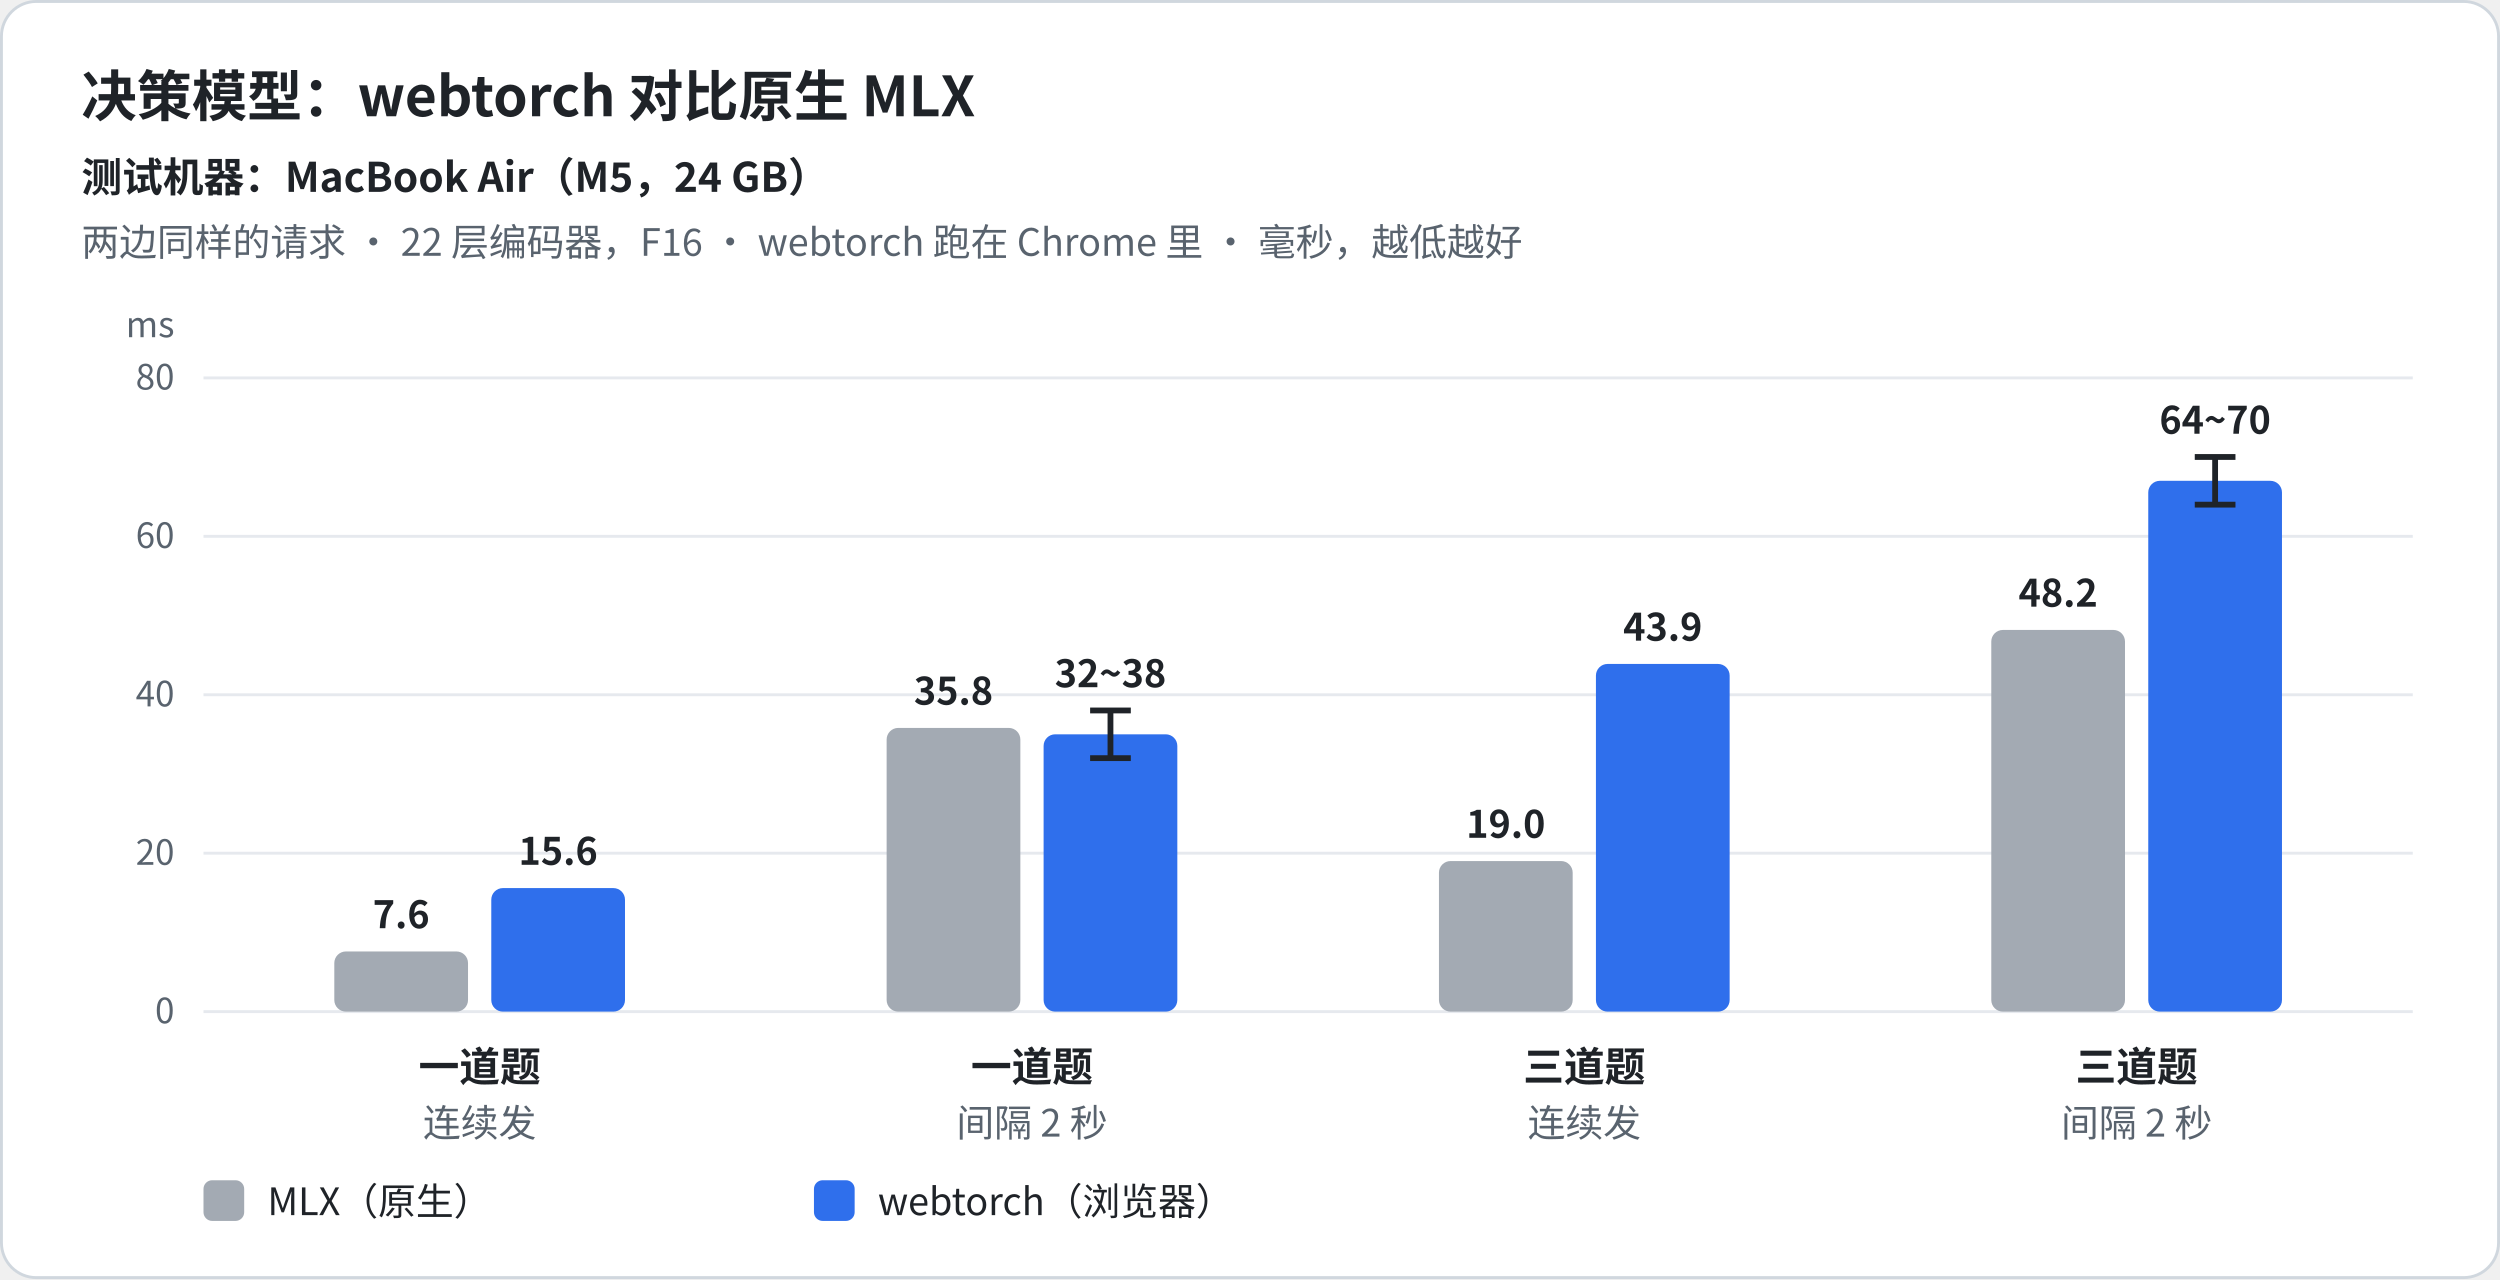
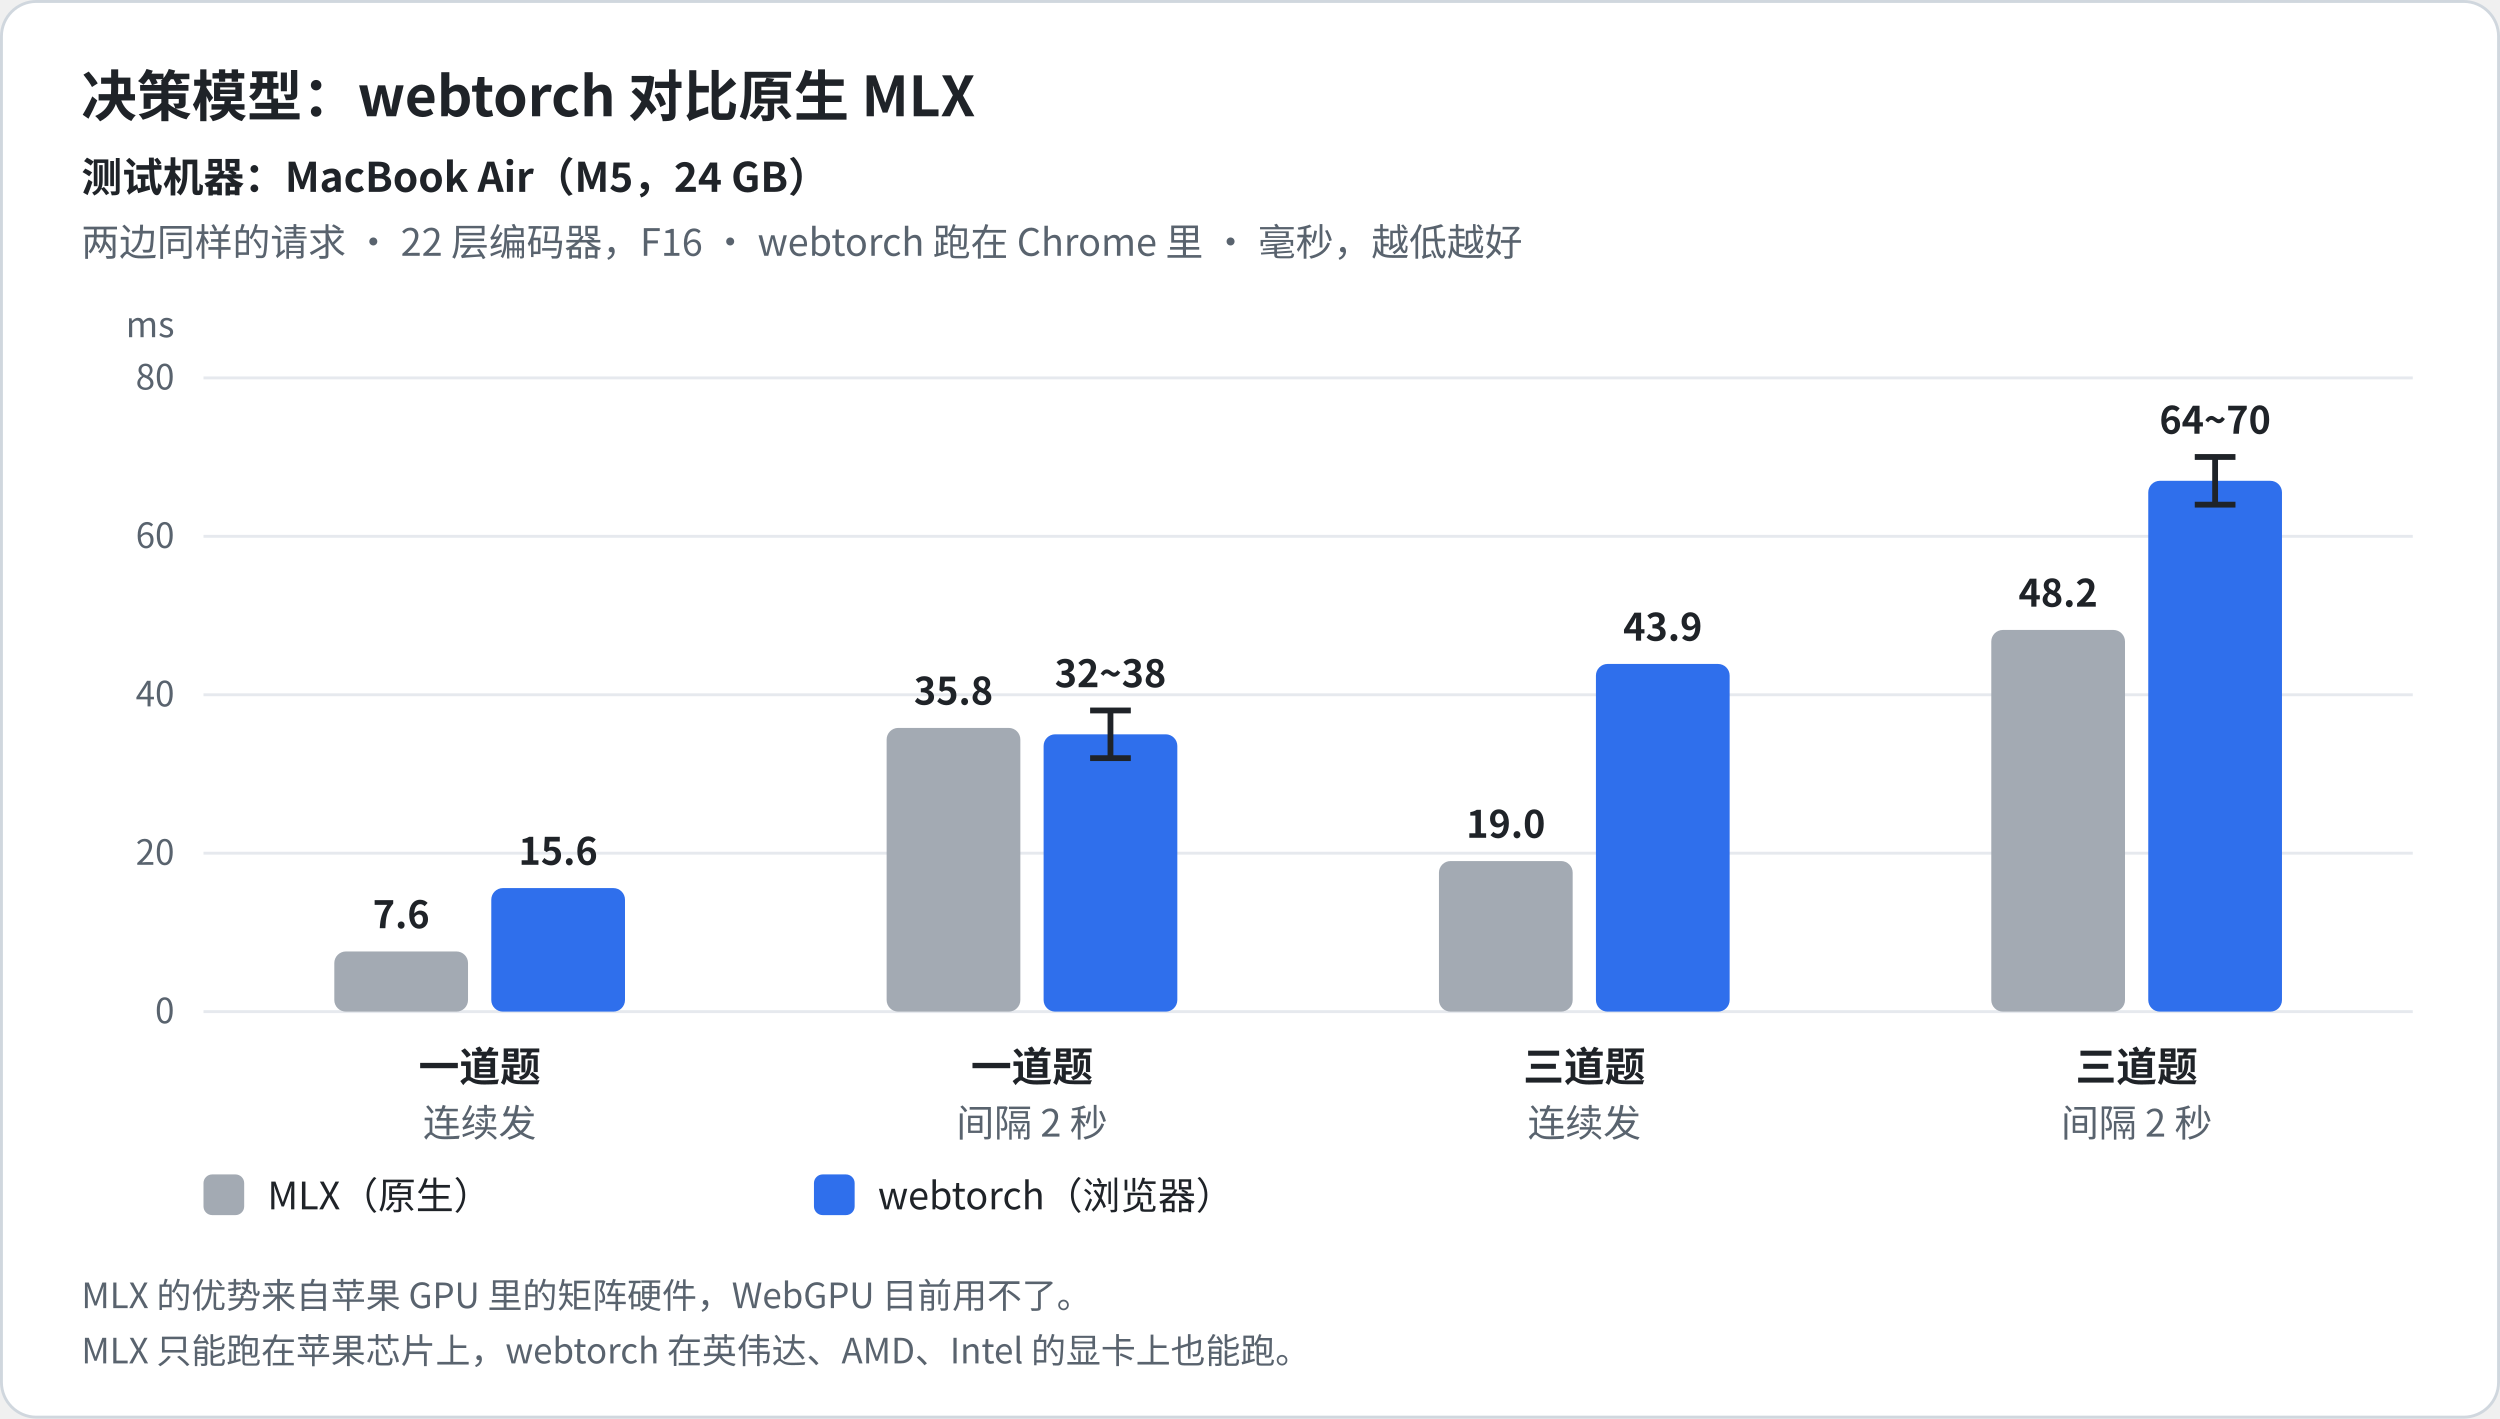
- <svg xmlns="http://www.w3.org/2000/svg" width="860" height="440" viewBox="0 0 860 440" font-family="-apple-system, BlinkMacSystemFont, 'Segoe UI', 'PingFang SC', 'Hiragino Sans GB', 'Microsoft YaHei', 'Noto Sans CJK SC', Helvetica, Arial, sans-serif">
-   <rect x="0.5" y="0.5" width="859" height="439" rx="12" fill="#ffffff" stroke="#d0d7de" />
+ <svg xmlns="http://www.w3.org/2000/svg" width="860" height="488" viewBox="0 0 860 488" font-family="-apple-system, BlinkMacSystemFont, 'Segoe UI', 'PingFang SC', 'Hiragino Sans GB', 'Microsoft YaHei', 'Noto Sans CJK SC', Helvetica, Arial, sans-serif">
+   <rect x="0.5" y="0.5" width="859" height="487" rx="12" fill="#ffffff" stroke="#d0d7de" />
  <text x="28.0" y="40.0" font-size="19" fill="#1f2328" text-anchor="start" font-weight="700">决策模型：webtorch 对比原生 MLX</text>
  <text x="28.0" y="66.0" font-size="14" fill="#1f2328" text-anchor="start" font-weight="600">测试机器：MacBook Air（M5，24 GB）</text>
  <text x="28.0" y="88.0" font-size="13" fill="#59636e" text-anchor="start" font-weight="normal">两边同样的请求 · 22 层编码器，F16 · webtorch 跑在 Chrome 里 · 毫秒，越低越好</text>
  <line x1="70" y1="348.0" x2="830" y2="348.0" stroke="#e6e9ee" />
  <text x="60.0" y="352.0" font-size="12" fill="#59636e" text-anchor="end" font-weight="normal">0</text>
  <line x1="70" y1="293.5" x2="830" y2="293.5" stroke="#e6e9ee" />
  <text x="60.0" y="297.5" font-size="12" fill="#59636e" text-anchor="end" font-weight="normal">20</text>
  <line x1="70" y1="239.0" x2="830" y2="239.0" stroke="#e6e9ee" />
  <text x="60.0" y="243.0" font-size="12" fill="#59636e" text-anchor="end" font-weight="normal">40</text>
  <line x1="70" y1="184.5" x2="830" y2="184.5" stroke="#e6e9ee" />
  <text x="60.0" y="188.5" font-size="12" fill="#59636e" text-anchor="end" font-weight="normal">60</text>
  <line x1="70" y1="130.0" x2="830" y2="130.0" stroke="#e6e9ee" />
  <text x="60.0" y="134.0" font-size="12" fill="#59636e" text-anchor="end" font-weight="normal">80</text>
  <text x="60.0" y="116.0" font-size="12" fill="#59636e" text-anchor="end" font-weight="normal">ms</text>
  <rect x="115.0" y="327.3" width="46" height="20.7" rx="4" fill="#a3aab3" />
  <text x="138.0" y="319.3" font-size="13" fill="#1f2328" text-anchor="middle" font-weight="700">7.6</text>
  <rect x="169.0" y="305.5" width="46" height="42.5" rx="4" fill="#2f6fec" />
  <text x="192.0" y="297.5" font-size="13" fill="#1f2328" text-anchor="middle" font-weight="700">15.6</text>
  <text x="165.0" y="372.0" font-size="14" fill="#1f2328" text-anchor="middle" font-weight="600">一道题</text>
  <text x="165.0" y="391.0" font-size="13" fill="#59636e" text-anchor="middle" font-weight="normal">连续发</text>
  <rect x="305.0" y="250.4" width="46" height="97.6" rx="4" fill="#a3aab3" />
  <text x="328.0" y="242.4" font-size="13" fill="#1f2328" text-anchor="middle" font-weight="700">35.8</text>
  <rect x="359.0" y="252.6" width="46" height="95.4" rx="4" fill="#2f6fec" />
  <line x1="382.0" y1="260.8" x2="382.0" y2="244.4" stroke="#1f2328" stroke-width="2" />
  <line x1="375.0" y1="260.8" x2="389.0" y2="260.8" stroke="#1f2328" stroke-width="2" />
  <line x1="375.0" y1="244.4" x2="389.0" y2="244.4" stroke="#1f2328" stroke-width="2" />
  <text x="382.0" y="236.4" font-size="13" fill="#1f2328" text-anchor="middle" font-weight="700">32~38</text>
  <text x="355.0" y="372.0" font-size="14" fill="#1f2328" text-anchor="middle" font-weight="600">一道题</text>
  <text x="355.0" y="391.0" font-size="13" fill="#59636e" text-anchor="middle" font-weight="normal">间隔 2 秒</text>
  <rect x="495.0" y="296.2" width="46" height="51.8" rx="4" fill="#a3aab3" />
  <text x="518.0" y="288.2" font-size="13" fill="#1f2328" text-anchor="middle" font-weight="700">19.0</text>
  <rect x="549.0" y="228.4" width="46" height="119.6" rx="4" fill="#2f6fec" />
  <text x="572.0" y="220.4" font-size="13" fill="#1f2328" text-anchor="middle" font-weight="700">43.9</text>
  <text x="545.0" y="372.0" font-size="14" fill="#1f2328" text-anchor="middle" font-weight="600">三道题</text>
  <text x="545.0" y="391.0" font-size="13" fill="#59636e" text-anchor="middle" font-weight="normal">连续发</text>
  <rect x="685.0" y="216.7" width="46" height="131.3" rx="4" fill="#a3aab3" />
  <text x="708.0" y="208.7" font-size="13" fill="#1f2328" text-anchor="middle" font-weight="700">48.2</text>
  <rect x="739.0" y="165.4" width="46" height="182.6" rx="4" fill="#2f6fec" />
  <line x1="762.0" y1="173.6" x2="762.0" y2="157.2" stroke="#1f2328" stroke-width="2" />
  <line x1="755.0" y1="173.6" x2="769.0" y2="173.6" stroke="#1f2328" stroke-width="2" />
  <line x1="755.0" y1="157.2" x2="769.0" y2="157.2" stroke="#1f2328" stroke-width="2" />
  <text x="762.0" y="149.2" font-size="13" fill="#1f2328" text-anchor="middle" font-weight="700">64~70</text>
  <text x="735.0" y="372.0" font-size="14" fill="#1f2328" text-anchor="middle" font-weight="600">三道题</text>
  <text x="735.0" y="391.0" font-size="13" fill="#59636e" text-anchor="middle" font-weight="normal">间隔 2 秒</text>
-   <rect x="70" y="406" width="14" height="14" rx="3" fill="#a3aab3" />
-   <text x="92.0" y="418.0" font-size="13" fill="#1f2328" text-anchor="start" font-weight="normal">MLX（原生）</text>
-   <rect x="280" y="406" width="14" height="14" rx="3" fill="#2f6fec" />
-   <text x="302.0" y="418.0" font-size="13" fill="#1f2328" text-anchor="start" font-weight="normal">webtorch（浏览器）</text>
+   <rect x="70" y="404" width="14" height="14" rx="3" fill="#a3aab3" />
+   <text x="92.0" y="416.0" font-size="13" fill="#1f2328" text-anchor="start" font-weight="normal">MLX（原生）</text>
+   <rect x="280" y="404" width="14" height="14" rx="3" fill="#2f6fec" />
+   <text x="302.0" y="416.0" font-size="13" fill="#1f2328" text-anchor="start" font-weight="normal">webtorch（浏览器）</text>
+   <text x="28.0" y="450.0" font-size="12" fill="#59636e" text-anchor="start" font-weight="normal">MLX 的优势来自苹果 GPU 里的矩阵硬件，WebGPU 目前用不了。</text>
+   <text x="28.0" y="469.0" font-size="12" fill="#59636e" text-anchor="start" font-weight="normal">MLX 只能跑在苹果芯片上，webtorch 在英伟达、AMD、Intel 的显卡上也能跑。</text>
</svg>
